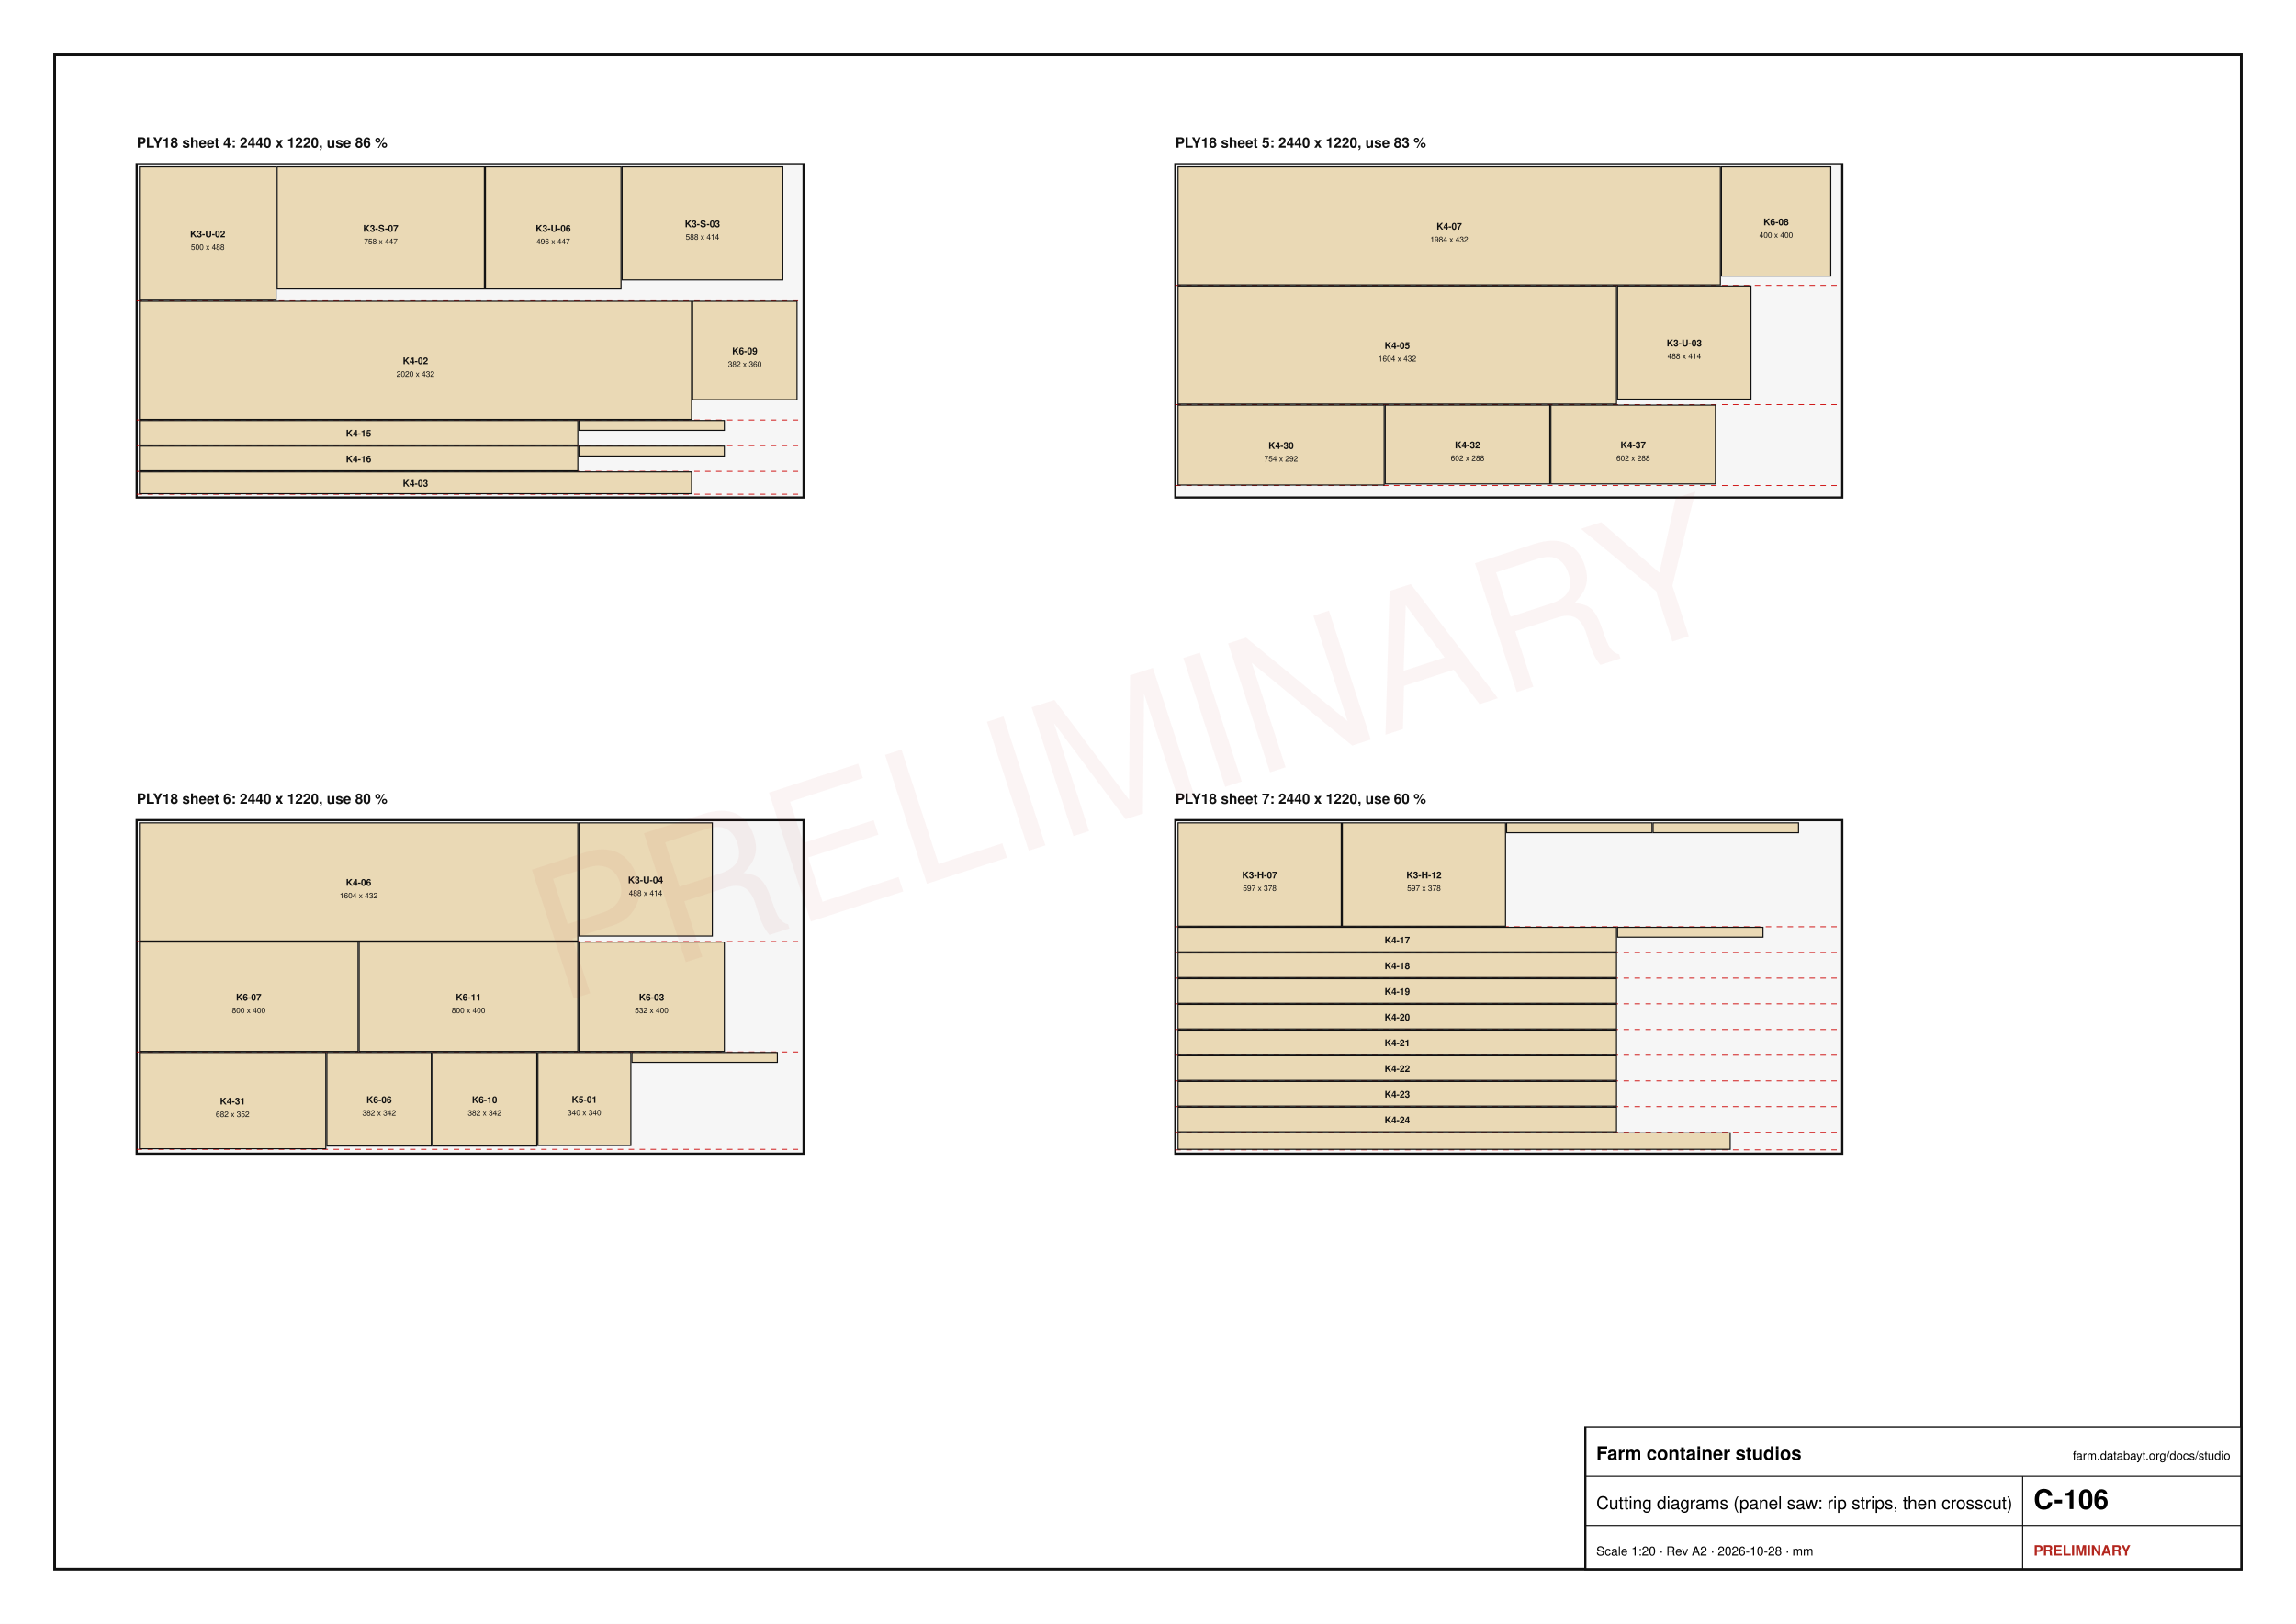
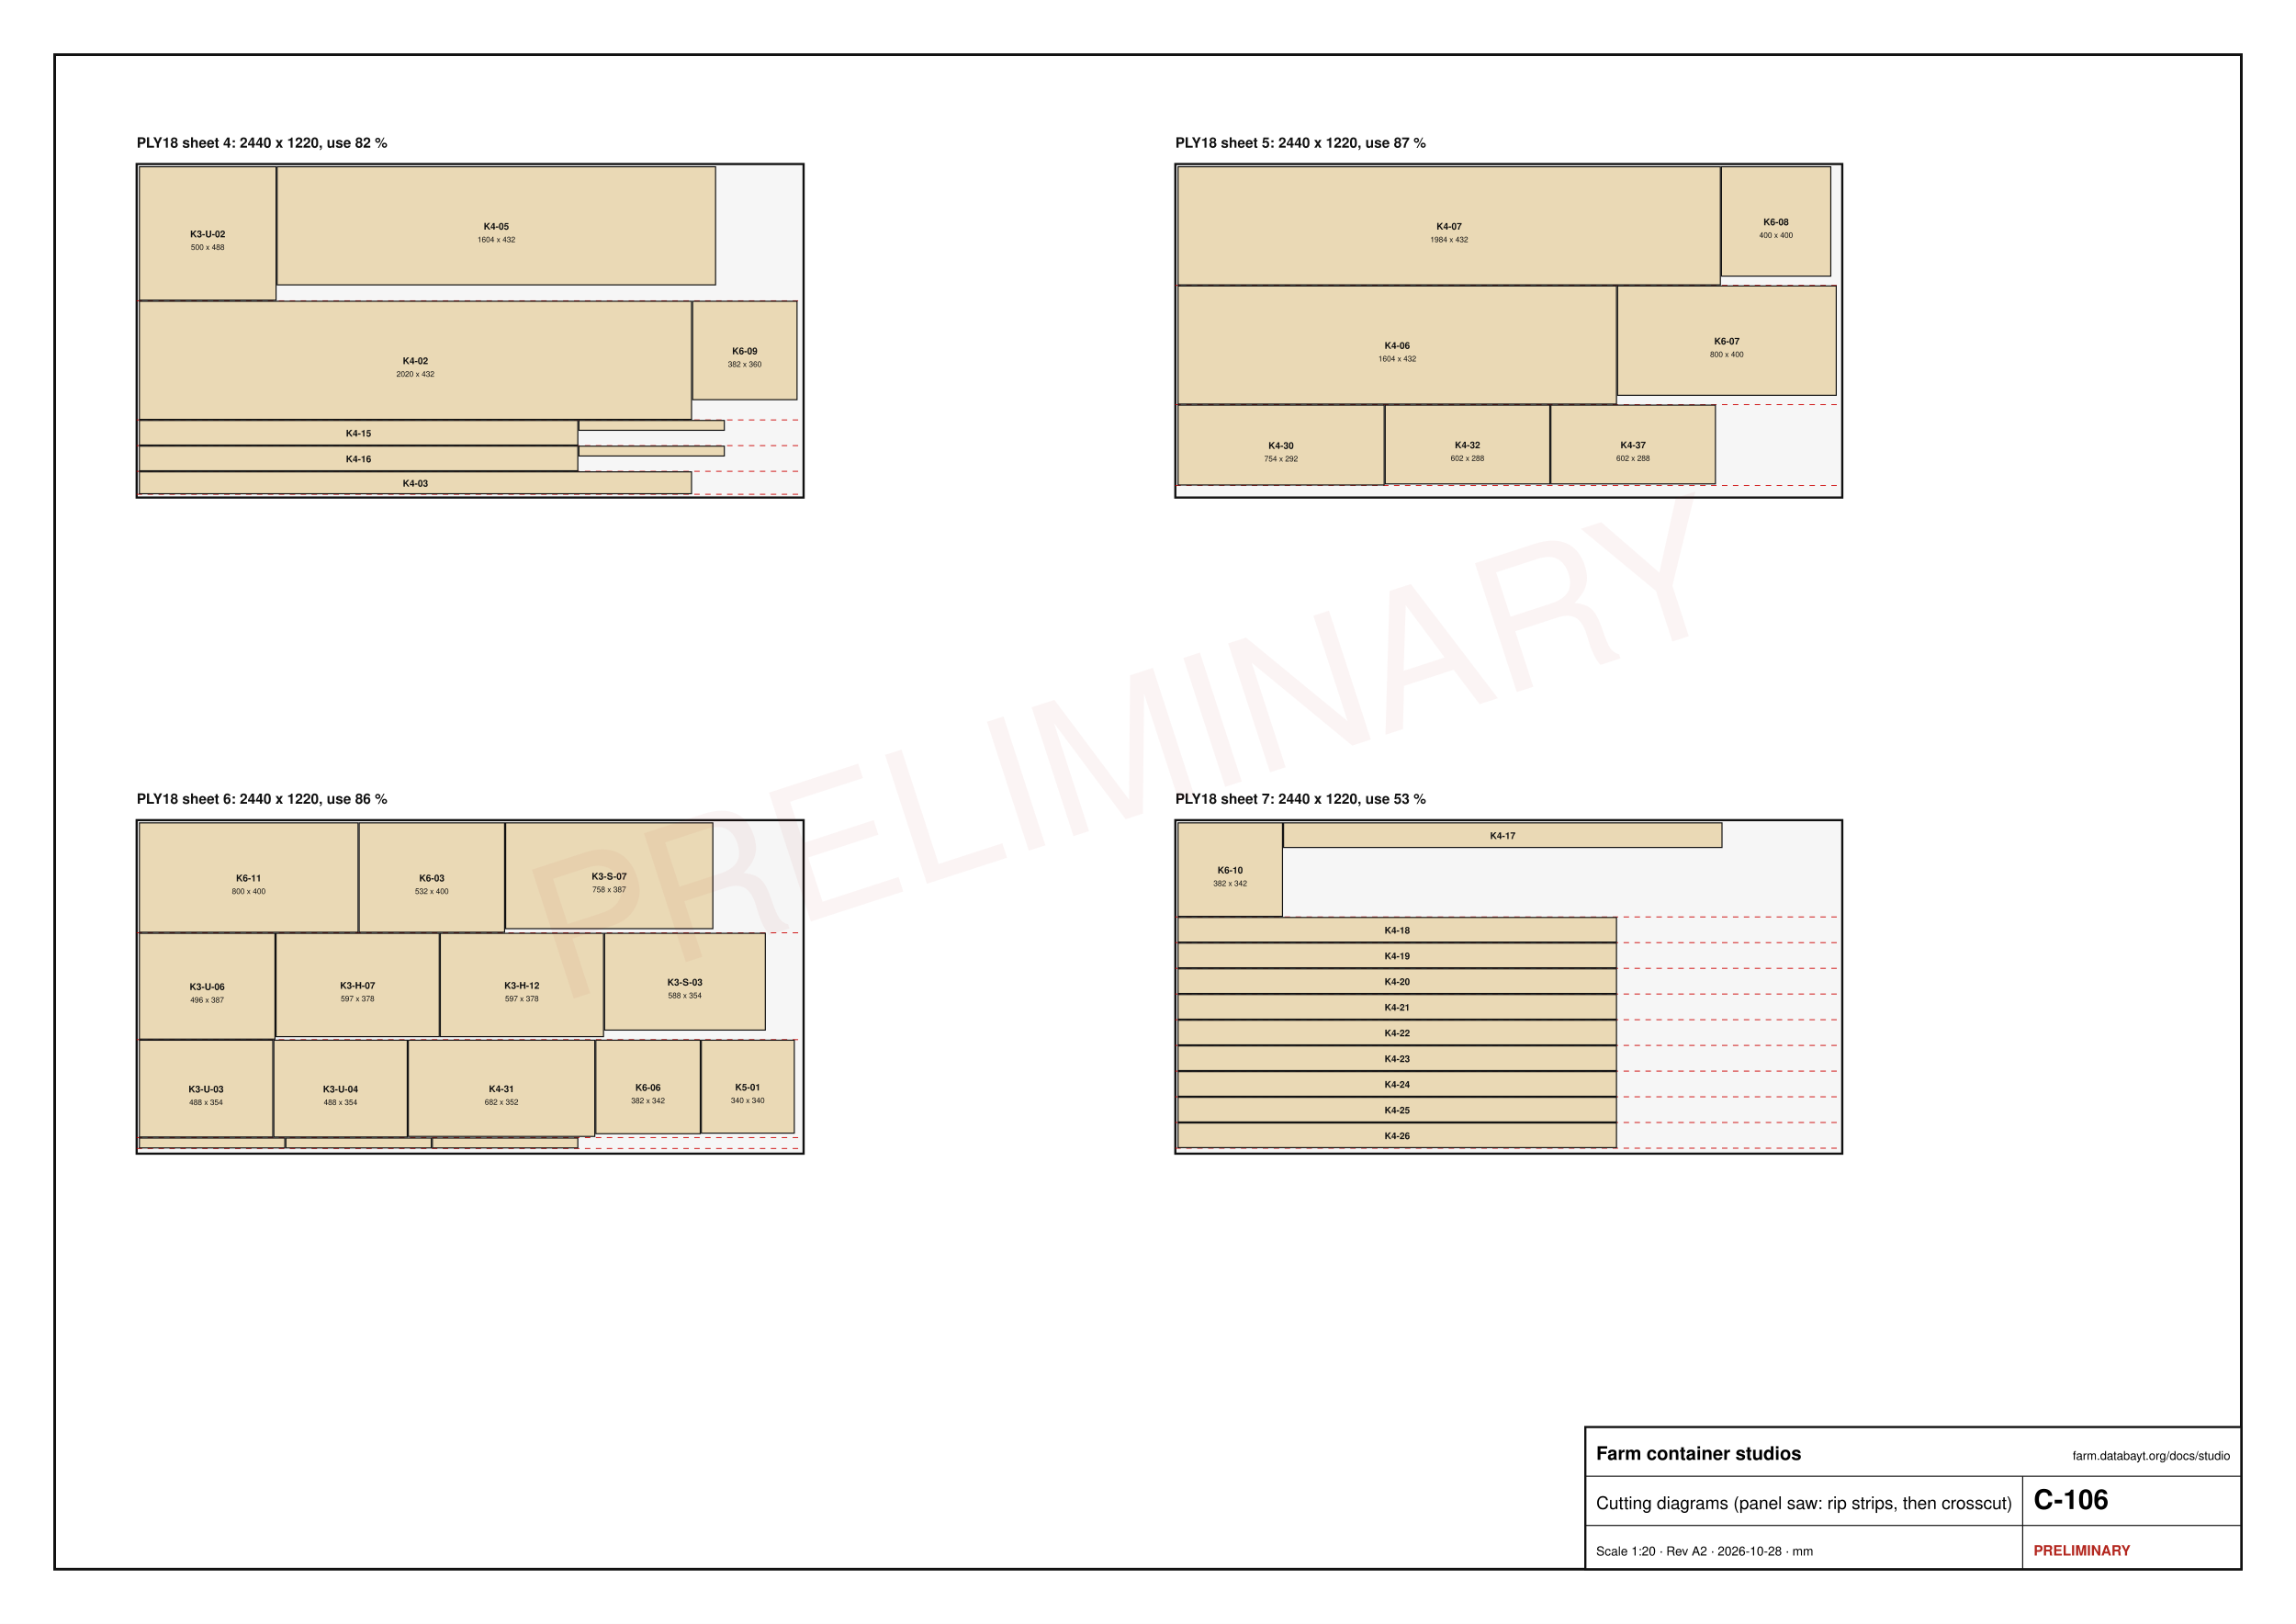
<svg xmlns="http://www.w3.org/2000/svg" width="420mm" height="297mm" viewBox="0 0 420 297" font-family="Helvetica, Arial, sans-serif">
  <rect x="0" y="0" width="420" height="297" fill="#fff" />
  <rect x="10" y="10" width="400" height="277" fill="none" stroke="#111" stroke-width="0.5" />
-   <text x="25" y="27" font-size="2.6" text-anchor="start" font-weight="bold" fill="#111">PLY18 sheet 4: 2440 x 1220, use 86 %</text>
+   <text x="25" y="27" font-size="2.6" text-anchor="start" font-weight="bold" fill="#111">PLY18 sheet 4: 2440 x 1220, use 82 %</text>
  <rect x="25" y="30" width="122" height="61" fill="#f6f6f6" stroke="#111" stroke-width="0.4" />
  <line x1="25" y1="55" x2="147" y2="55" stroke="#c00" stroke-width="0.15" stroke-dasharray="1,1" />
  <line x1="25" y1="76.8" x2="147" y2="76.8" stroke="#c00" stroke-width="0.15" stroke-dasharray="1,1" />
  <line x1="25" y1="81.5" x2="147" y2="81.5" stroke="#c00" stroke-width="0.15" stroke-dasharray="1,1" />
  <line x1="25" y1="86.2" x2="147" y2="86.2" stroke="#c00" stroke-width="0.15" stroke-dasharray="1,1" />
  <line x1="25" y1="90.4" x2="147" y2="90.4" stroke="#c00" stroke-width="0.15" stroke-dasharray="1,1" />
  <rect x="25.5" y="30.5" width="25" height="24.4" fill="#ead9b5" stroke="#111" stroke-width="0.2" />
  <text x="38" y="43.4" font-size="1.7" text-anchor="middle" font-weight="bold" fill="#111">K3-U-02</text>
  <text x="38" y="45.7" font-size="1.4" text-anchor="middle" font-weight="normal" fill="#111">500 x 488</text>
-   <rect x="50.7" y="30.5" width="37.9" height="22.35" fill="#ead9b5" stroke="#111" stroke-width="0.2" />
-   <text x="69.65" y="42.38" font-size="1.7" text-anchor="middle" font-weight="bold" fill="#111">K3-S-07</text>
-   <text x="69.65" y="44.67" font-size="1.4" text-anchor="middle" font-weight="normal" fill="#111">758 x 447</text>
-   <rect x="88.8" y="30.5" width="24.8" height="22.35" fill="#ead9b5" stroke="#111" stroke-width="0.2" />
-   <text x="101.2" y="42.38" font-size="1.7" text-anchor="middle" font-weight="bold" fill="#111">K3-U-06</text>
-   <text x="101.2" y="44.67" font-size="1.4" text-anchor="middle" font-weight="normal" fill="#111">496 x 447</text>
  <rect x="25.5" y="55.1" width="101" height="21.6" fill="#ead9b5" stroke="#111" stroke-width="0.2" />
  <text x="76" y="66.6" font-size="1.7" text-anchor="middle" font-weight="bold" fill="#111">K4-02</text>
  <text x="76" y="68.9" font-size="1.4" text-anchor="middle" font-weight="normal" fill="#111">2020 x 432</text>
-   <rect x="113.8" y="30.5" width="29.4" height="20.7" fill="#ead9b5" stroke="#111" stroke-width="0.2" />
-   <text x="128.5" y="41.55" font-size="1.7" text-anchor="middle" font-weight="bold" fill="#111">K3-S-03</text>
-   <text x="128.5" y="43.85" font-size="1.4" text-anchor="middle" font-weight="normal" fill="#111">588 x 414</text>
+   <rect x="50.7" y="30.5" width="80.2" height="21.6" fill="#ead9b5" stroke="#111" stroke-width="0.2" />
+   <text x="90.8" y="42" font-size="1.7" text-anchor="middle" font-weight="bold" fill="#111">K4-05</text>
+   <text x="90.8" y="44.3" font-size="1.4" text-anchor="middle" font-weight="normal" fill="#111">1604 x 432</text>
  <rect x="126.7" y="55.1" width="19.1" height="18" fill="#ead9b5" stroke="#111" stroke-width="0.2" />
  <text x="136.25" y="64.8" font-size="1.7" text-anchor="middle" font-weight="bold" fill="#111">K6-09</text>
  <text x="136.25" y="67.1" font-size="1.4" text-anchor="middle" font-weight="normal" fill="#111">382 x 360</text>
  <rect x="25.5" y="76.9" width="80.2" height="4.5" fill="#ead9b5" stroke="#111" stroke-width="0.2" />
  <text x="65.6" y="79.85" font-size="1.7" text-anchor="middle" font-weight="bold" fill="#111">K4-15</text>
  <rect x="25.5" y="81.6" width="80.2" height="4.5" fill="#ead9b5" stroke="#111" stroke-width="0.2" />
  <text x="65.6" y="84.55" font-size="1.7" text-anchor="middle" font-weight="bold" fill="#111">K4-16</text>
  <rect x="25.5" y="86.3" width="101" height="4" fill="#ead9b5" stroke="#111" stroke-width="0.2" />
  <text x="76" y="89" font-size="1.7" text-anchor="middle" font-weight="bold" fill="#111">K4-03</text>
  <rect x="105.9" y="76.9" width="26.6" height="1.8" fill="#ead9b5" stroke="#111" stroke-width="0.2" />
  <rect x="105.9" y="81.6" width="26.6" height="1.8" fill="#ead9b5" stroke="#111" stroke-width="0.2" />
-   <text x="215" y="27" font-size="2.6" text-anchor="start" font-weight="bold" fill="#111">PLY18 sheet 5: 2440 x 1220, use 83 %</text>
+   <text x="215" y="27" font-size="2.6" text-anchor="start" font-weight="bold" fill="#111">PLY18 sheet 5: 2440 x 1220, use 87 %</text>
  <rect x="215" y="30" width="122" height="61" fill="#f6f6f6" stroke="#111" stroke-width="0.4" />
  <line x1="215" y1="52.2" x2="337" y2="52.2" stroke="#c00" stroke-width="0.15" stroke-dasharray="1,1" />
  <line x1="215" y1="74" x2="337" y2="74" stroke="#c00" stroke-width="0.15" stroke-dasharray="1,1" />
  <line x1="215" y1="88.8" x2="337" y2="88.8" stroke="#c00" stroke-width="0.15" stroke-dasharray="1,1" />
  <rect x="215.5" y="30.5" width="99.2" height="21.6" fill="#ead9b5" stroke="#111" stroke-width="0.2" />
  <text x="265.1" y="42" font-size="1.7" text-anchor="middle" font-weight="bold" fill="#111">K4-07</text>
  <text x="265.1" y="44.3" font-size="1.4" text-anchor="middle" font-weight="normal" fill="#111">1984 x 432</text>
  <rect x="215.5" y="52.3" width="80.2" height="21.6" fill="#ead9b5" stroke="#111" stroke-width="0.2" />
-   <text x="255.6" y="63.8" font-size="1.7" text-anchor="middle" font-weight="bold" fill="#111">K4-05</text>
+   <text x="255.6" y="63.8" font-size="1.7" text-anchor="middle" font-weight="bold" fill="#111">K4-06</text>
  <text x="255.6" y="66.1" font-size="1.4" text-anchor="middle" font-weight="normal" fill="#111">1604 x 432</text>
-   <rect x="295.9" y="52.3" width="24.4" height="20.7" fill="#ead9b5" stroke="#111" stroke-width="0.2" />
-   <text x="308.1" y="63.35" font-size="1.7" text-anchor="middle" font-weight="bold" fill="#111">K3-U-03</text>
-   <text x="308.1" y="65.65" font-size="1.4" text-anchor="middle" font-weight="normal" fill="#111">488 x 414</text>
+   <rect x="295.9" y="52.3" width="40" height="20" fill="#ead9b5" stroke="#111" stroke-width="0.2" />
+   <text x="315.9" y="63" font-size="1.7" text-anchor="middle" font-weight="bold" fill="#111">K6-07</text>
+   <text x="315.9" y="65.3" font-size="1.4" text-anchor="middle" font-weight="normal" fill="#111">800 x 400</text>
  <rect x="314.9" y="30.5" width="20" height="20" fill="#ead9b5" stroke="#111" stroke-width="0.2" />
  <text x="324.9" y="41.2" font-size="1.7" text-anchor="middle" font-weight="bold" fill="#111">K6-08</text>
  <text x="324.9" y="43.5" font-size="1.4" text-anchor="middle" font-weight="normal" fill="#111">400 x 400</text>
  <rect x="215.5" y="74.1" width="37.7" height="14.6" fill="#ead9b5" stroke="#111" stroke-width="0.2" />
  <text x="234.35" y="82.1" font-size="1.7" text-anchor="middle" font-weight="bold" fill="#111">K4-30</text>
  <text x="234.35" y="84.4" font-size="1.4" text-anchor="middle" font-weight="normal" fill="#111">754 x 292</text>
  <rect x="253.4" y="74.1" width="30.1" height="14.4" fill="#ead9b5" stroke="#111" stroke-width="0.2" />
  <text x="268.45" y="82" font-size="1.7" text-anchor="middle" font-weight="bold" fill="#111">K4-32</text>
  <text x="268.45" y="84.3" font-size="1.4" text-anchor="middle" font-weight="normal" fill="#111">602 x 288</text>
  <rect x="283.7" y="74.1" width="30.1" height="14.4" fill="#ead9b5" stroke="#111" stroke-width="0.2" />
  <text x="298.75" y="82" font-size="1.7" text-anchor="middle" font-weight="bold" fill="#111">K4-37</text>
  <text x="298.75" y="84.3" font-size="1.4" text-anchor="middle" font-weight="normal" fill="#111">602 x 288</text>
-   <text x="25" y="147" font-size="2.6" text-anchor="start" font-weight="bold" fill="#111">PLY18 sheet 6: 2440 x 1220, use 80 %</text>
+   <text x="25" y="147" font-size="2.6" text-anchor="start" font-weight="bold" fill="#111">PLY18 sheet 6: 2440 x 1220, use 86 %</text>
  <rect x="25" y="150" width="122" height="61" fill="#f6f6f6" stroke="#111" stroke-width="0.4" />
-   <line x1="25" y1="172.2" x2="147" y2="172.2" stroke="#c00" stroke-width="0.15" stroke-dasharray="1,1" />
-   <line x1="25" y1="192.4" x2="147" y2="192.4" stroke="#c00" stroke-width="0.15" stroke-dasharray="1,1" />
-   <line x1="25" y1="210.2" x2="147" y2="210.2" stroke="#c00" stroke-width="0.15" stroke-dasharray="1,1" />
-   <rect x="25.5" y="150.5" width="80.2" height="21.6" fill="#ead9b5" stroke="#111" stroke-width="0.2" />
-   <text x="65.6" y="162" font-size="1.7" text-anchor="middle" font-weight="bold" fill="#111">K4-06</text>
-   <text x="65.6" y="164.3" font-size="1.4" text-anchor="middle" font-weight="normal" fill="#111">1604 x 432</text>
-   <rect x="105.9" y="150.5" width="24.4" height="20.7" fill="#ead9b5" stroke="#111" stroke-width="0.2" />
-   <text x="118.1" y="161.55" font-size="1.7" text-anchor="middle" font-weight="bold" fill="#111">K3-U-04</text>
-   <text x="118.1" y="163.85" font-size="1.4" text-anchor="middle" font-weight="normal" fill="#111">488 x 414</text>
-   <rect x="25.5" y="172.3" width="40" height="20" fill="#ead9b5" stroke="#111" stroke-width="0.2" />
-   <text x="45.5" y="183" font-size="1.7" text-anchor="middle" font-weight="bold" fill="#111">K6-07</text>
-   <text x="45.5" y="185.3" font-size="1.4" text-anchor="middle" font-weight="normal" fill="#111">800 x 400</text>
-   <rect x="65.7" y="172.3" width="40" height="20" fill="#ead9b5" stroke="#111" stroke-width="0.2" />
-   <text x="85.7" y="183" font-size="1.7" text-anchor="middle" font-weight="bold" fill="#111">K6-11</text>
-   <text x="85.7" y="185.3" font-size="1.4" text-anchor="middle" font-weight="normal" fill="#111">800 x 400</text>
-   <rect x="105.9" y="172.3" width="26.6" height="20" fill="#ead9b5" stroke="#111" stroke-width="0.2" />
-   <text x="119.2" y="183" font-size="1.7" text-anchor="middle" font-weight="bold" fill="#111">K6-03</text>
-   <text x="119.2" y="185.3" font-size="1.4" text-anchor="middle" font-weight="normal" fill="#111">532 x 400</text>
-   <rect x="25.5" y="192.5" width="34.1" height="17.6" fill="#ead9b5" stroke="#111" stroke-width="0.2" />
-   <text x="42.55" y="202" font-size="1.7" text-anchor="middle" font-weight="bold" fill="#111">K4-31</text>
-   <text x="42.55" y="204.3" font-size="1.4" text-anchor="middle" font-weight="normal" fill="#111">682 x 352</text>
-   <rect x="59.8" y="192.5" width="19.1" height="17.1" fill="#ead9b5" stroke="#111" stroke-width="0.2" />
-   <text x="69.35" y="201.75" font-size="1.7" text-anchor="middle" font-weight="bold" fill="#111">K6-06</text>
-   <text x="69.35" y="204.05" font-size="1.4" text-anchor="middle" font-weight="normal" fill="#111">382 x 342</text>
-   <rect x="79.1" y="192.5" width="19.1" height="17.1" fill="#ead9b5" stroke="#111" stroke-width="0.2" />
-   <text x="88.65" y="201.75" font-size="1.7" text-anchor="middle" font-weight="bold" fill="#111">K6-10</text>
-   <text x="88.65" y="204.05" font-size="1.4" text-anchor="middle" font-weight="normal" fill="#111">382 x 342</text>
-   <rect x="98.4" y="192.5" width="17" height="17" fill="#ead9b5" stroke="#111" stroke-width="0.2" />
-   <text x="106.9" y="201.7" font-size="1.7" text-anchor="middle" font-weight="bold" fill="#111">K5-01</text>
-   <text x="106.9" y="204" font-size="1.4" text-anchor="middle" font-weight="normal" fill="#111">340 x 340</text>
-   <rect x="115.6" y="192.5" width="26.6" height="1.8" fill="#ead9b5" stroke="#111" stroke-width="0.2" />
-   <text x="215" y="147" font-size="2.6" text-anchor="start" font-weight="bold" fill="#111">PLY18 sheet 7: 2440 x 1220, use 60 %</text>
+   <line x1="25" y1="170.6" x2="147" y2="170.6" stroke="#c00" stroke-width="0.15" stroke-dasharray="1,1" />
+   <line x1="25" y1="190.15" x2="147" y2="190.15" stroke="#c00" stroke-width="0.15" stroke-dasharray="1,1" />
+   <line x1="25" y1="208.05" x2="147" y2="208.05" stroke="#c00" stroke-width="0.15" stroke-dasharray="1,1" />
+   <line x1="25" y1="210.05" x2="147" y2="210.05" stroke="#c00" stroke-width="0.15" stroke-dasharray="1,1" />
+   <rect x="25.5" y="150.5" width="40" height="20" fill="#ead9b5" stroke="#111" stroke-width="0.2" />
+   <text x="45.5" y="161.2" font-size="1.7" text-anchor="middle" font-weight="bold" fill="#111">K6-11</text>
+   <text x="45.5" y="163.5" font-size="1.4" text-anchor="middle" font-weight="normal" fill="#111">800 x 400</text>
+   <rect x="65.7" y="150.5" width="26.6" height="20" fill="#ead9b5" stroke="#111" stroke-width="0.2" />
+   <text x="79" y="161.2" font-size="1.7" text-anchor="middle" font-weight="bold" fill="#111">K6-03</text>
+   <text x="79" y="163.5" font-size="1.4" text-anchor="middle" font-weight="normal" fill="#111">532 x 400</text>
+   <rect x="92.5" y="150.5" width="37.9" height="19.35" fill="#ead9b5" stroke="#111" stroke-width="0.2" />
+   <text x="111.45" y="160.88" font-size="1.7" text-anchor="middle" font-weight="bold" fill="#111">K3-S-07</text>
+   <text x="111.45" y="163.18" font-size="1.4" text-anchor="middle" font-weight="normal" fill="#111">758 x 387</text>
+   <rect x="25.5" y="170.7" width="24.8" height="19.35" fill="#ead9b5" stroke="#111" stroke-width="0.2" />
+   <text x="37.9" y="181.07" font-size="1.7" text-anchor="middle" font-weight="bold" fill="#111">K3-U-06</text>
+   <text x="37.9" y="183.38" font-size="1.4" text-anchor="middle" font-weight="normal" fill="#111">496 x 387</text>
+   <rect x="50.5" y="170.7" width="29.85" height="18.9" fill="#ead9b5" stroke="#111" stroke-width="0.2" />
+   <text x="65.42" y="180.85" font-size="1.7" text-anchor="middle" font-weight="bold" fill="#111">K3-H-07</text>
+   <text x="65.42" y="183.15" font-size="1.4" text-anchor="middle" font-weight="normal" fill="#111">597 x 378</text>
+   <rect x="80.55" y="170.7" width="29.85" height="18.9" fill="#ead9b5" stroke="#111" stroke-width="0.2" />
+   <text x="95.47" y="180.85" font-size="1.7" text-anchor="middle" font-weight="bold" fill="#111">K3-H-12</text>
+   <text x="95.47" y="183.15" font-size="1.4" text-anchor="middle" font-weight="normal" fill="#111">597 x 378</text>
+   <rect x="110.6" y="170.7" width="29.4" height="17.7" fill="#ead9b5" stroke="#111" stroke-width="0.2" />
+   <text x="125.3" y="180.25" font-size="1.7" text-anchor="middle" font-weight="bold" fill="#111">K3-S-03</text>
+   <text x="125.3" y="182.55" font-size="1.4" text-anchor="middle" font-weight="normal" fill="#111">588 x 354</text>
+   <rect x="25.5" y="190.25" width="24.4" height="17.7" fill="#ead9b5" stroke="#111" stroke-width="0.2" />
+   <text x="37.7" y="199.8" font-size="1.7" text-anchor="middle" font-weight="bold" fill="#111">K3-U-03</text>
+   <text x="37.7" y="202.1" font-size="1.4" text-anchor="middle" font-weight="normal" fill="#111">488 x 354</text>
+   <rect x="50.1" y="190.25" width="24.4" height="17.7" fill="#ead9b5" stroke="#111" stroke-width="0.2" />
+   <text x="62.3" y="199.8" font-size="1.7" text-anchor="middle" font-weight="bold" fill="#111">K3-U-04</text>
+   <text x="62.3" y="202.1" font-size="1.4" text-anchor="middle" font-weight="normal" fill="#111">488 x 354</text>
+   <rect x="74.7" y="190.25" width="34.1" height="17.6" fill="#ead9b5" stroke="#111" stroke-width="0.2" />
+   <text x="91.75" y="199.75" font-size="1.7" text-anchor="middle" font-weight="bold" fill="#111">K4-31</text>
+   <text x="91.75" y="202.05" font-size="1.4" text-anchor="middle" font-weight="normal" fill="#111">682 x 352</text>
+   <rect x="109" y="190.25" width="19.1" height="17.1" fill="#ead9b5" stroke="#111" stroke-width="0.2" />
+   <text x="118.55" y="199.5" font-size="1.7" text-anchor="middle" font-weight="bold" fill="#111">K6-06</text>
+   <text x="118.55" y="201.8" font-size="1.4" text-anchor="middle" font-weight="normal" fill="#111">382 x 342</text>
+   <rect x="128.3" y="190.25" width="17" height="17" fill="#ead9b5" stroke="#111" stroke-width="0.2" />
+   <text x="136.8" y="199.45" font-size="1.7" text-anchor="middle" font-weight="bold" fill="#111">K5-01</text>
+   <text x="136.8" y="201.75" font-size="1.4" text-anchor="middle" font-weight="normal" fill="#111">340 x 340</text>
+   <rect x="25.5" y="208.15" width="26.6" height="1.8" fill="#ead9b5" stroke="#111" stroke-width="0.2" />
+   <rect x="52.3" y="208.15" width="26.6" height="1.8" fill="#ead9b5" stroke="#111" stroke-width="0.2" />
+   <rect x="79.1" y="208.15" width="26.6" height="1.8" fill="#ead9b5" stroke="#111" stroke-width="0.2" />
+   <text x="215" y="147" font-size="2.6" text-anchor="start" font-weight="bold" fill="#111">PLY18 sheet 7: 2440 x 1220, use 53 %</text>
  <rect x="215" y="150" width="122" height="61" fill="#f6f6f6" stroke="#111" stroke-width="0.4" />
-   <line x1="215" y1="169.5" x2="337" y2="169.5" stroke="#c00" stroke-width="0.15" stroke-dasharray="1,1" />
-   <line x1="215" y1="174.2" x2="337" y2="174.2" stroke="#c00" stroke-width="0.15" stroke-dasharray="1,1" />
-   <line x1="215" y1="178.9" x2="337" y2="178.9" stroke="#c00" stroke-width="0.15" stroke-dasharray="1,1" />
-   <line x1="215" y1="183.6" x2="337" y2="183.6" stroke="#c00" stroke-width="0.15" stroke-dasharray="1,1" />
-   <line x1="215" y1="188.3" x2="337" y2="188.3" stroke="#c00" stroke-width="0.15" stroke-dasharray="1,1" />
-   <line x1="215" y1="193" x2="337" y2="193" stroke="#c00" stroke-width="0.15" stroke-dasharray="1,1" />
-   <line x1="215" y1="197.7" x2="337" y2="197.7" stroke="#c00" stroke-width="0.15" stroke-dasharray="1,1" />
-   <line x1="215" y1="202.4" x2="337" y2="202.4" stroke="#c00" stroke-width="0.15" stroke-dasharray="1,1" />
-   <line x1="215" y1="207.1" x2="337" y2="207.1" stroke="#c00" stroke-width="0.15" stroke-dasharray="1,1" />
-   <line x1="215" y1="210.3" x2="337" y2="210.3" stroke="#c00" stroke-width="0.15" stroke-dasharray="1,1" />
-   <rect x="215.5" y="150.5" width="29.85" height="18.9" fill="#ead9b5" stroke="#111" stroke-width="0.2" />
-   <text x="230.43" y="160.65" font-size="1.7" text-anchor="middle" font-weight="bold" fill="#111">K3-H-07</text>
-   <text x="230.43" y="162.95" font-size="1.4" text-anchor="middle" font-weight="normal" fill="#111">597 x 378</text>
-   <rect x="245.55" y="150.5" width="29.85" height="18.9" fill="#ead9b5" stroke="#111" stroke-width="0.2" />
-   <text x="260.48" y="160.65" font-size="1.7" text-anchor="middle" font-weight="bold" fill="#111">K3-H-12</text>
-   <text x="260.48" y="162.95" font-size="1.4" text-anchor="middle" font-weight="normal" fill="#111">597 x 378</text>
-   <rect x="215.5" y="169.6" width="80.2" height="4.5" fill="#ead9b5" stroke="#111" stroke-width="0.2" />
-   <text x="255.6" y="172.55" font-size="1.7" text-anchor="middle" font-weight="bold" fill="#111">K4-17</text>
-   <rect x="215.5" y="174.3" width="80.2" height="4.5" fill="#ead9b5" stroke="#111" stroke-width="0.2" />
-   <text x="255.6" y="177.25" font-size="1.7" text-anchor="middle" font-weight="bold" fill="#111">K4-18</text>
-   <rect x="215.5" y="179" width="80.2" height="4.5" fill="#ead9b5" stroke="#111" stroke-width="0.2" />
-   <text x="255.6" y="181.95" font-size="1.7" text-anchor="middle" font-weight="bold" fill="#111">K4-19</text>
-   <rect x="215.5" y="183.7" width="80.2" height="4.5" fill="#ead9b5" stroke="#111" stroke-width="0.2" />
-   <text x="255.6" y="186.65" font-size="1.7" text-anchor="middle" font-weight="bold" fill="#111">K4-20</text>
-   <rect x="215.5" y="188.4" width="80.2" height="4.5" fill="#ead9b5" stroke="#111" stroke-width="0.2" />
-   <text x="255.6" y="191.35" font-size="1.7" text-anchor="middle" font-weight="bold" fill="#111">K4-21</text>
-   <rect x="215.5" y="193.1" width="80.2" height="4.5" fill="#ead9b5" stroke="#111" stroke-width="0.2" />
-   <text x="255.6" y="196.05" font-size="1.7" text-anchor="middle" font-weight="bold" fill="#111">K4-22</text>
-   <rect x="215.5" y="197.8" width="80.2" height="4.5" fill="#ead9b5" stroke="#111" stroke-width="0.2" />
-   <text x="255.6" y="200.75" font-size="1.7" text-anchor="middle" font-weight="bold" fill="#111">K4-23</text>
-   <rect x="215.5" y="202.5" width="80.2" height="4.5" fill="#ead9b5" stroke="#111" stroke-width="0.2" />
-   <text x="255.6" y="205.45" font-size="1.7" text-anchor="middle" font-weight="bold" fill="#111">K4-24</text>
-   <rect x="215.5" y="207.2" width="101" height="3" fill="#ead9b5" stroke="#111" stroke-width="0.2" />
-   <rect x="275.6" y="150.5" width="26.6" height="1.8" fill="#ead9b5" stroke="#111" stroke-width="0.2" />
-   <rect x="302.4" y="150.5" width="26.6" height="1.8" fill="#ead9b5" stroke="#111" stroke-width="0.2" />
-   <rect x="295.9" y="169.6" width="26.6" height="1.8" fill="#ead9b5" stroke="#111" stroke-width="0.2" />
+   <line x1="215" y1="167.7" x2="337" y2="167.7" stroke="#c00" stroke-width="0.15" stroke-dasharray="1,1" />
+   <line x1="215" y1="172.4" x2="337" y2="172.4" stroke="#c00" stroke-width="0.15" stroke-dasharray="1,1" />
+   <line x1="215" y1="177.1" x2="337" y2="177.1" stroke="#c00" stroke-width="0.15" stroke-dasharray="1,1" />
+   <line x1="215" y1="181.8" x2="337" y2="181.8" stroke="#c00" stroke-width="0.15" stroke-dasharray="1,1" />
+   <line x1="215" y1="186.5" x2="337" y2="186.5" stroke="#c00" stroke-width="0.15" stroke-dasharray="1,1" />
+   <line x1="215" y1="191.2" x2="337" y2="191.2" stroke="#c00" stroke-width="0.15" stroke-dasharray="1,1" />
+   <line x1="215" y1="195.9" x2="337" y2="195.9" stroke="#c00" stroke-width="0.15" stroke-dasharray="1,1" />
+   <line x1="215" y1="200.6" x2="337" y2="200.6" stroke="#c00" stroke-width="0.15" stroke-dasharray="1,1" />
+   <line x1="215" y1="205.3" x2="337" y2="205.3" stroke="#c00" stroke-width="0.15" stroke-dasharray="1,1" />
+   <line x1="215" y1="210" x2="337" y2="210" stroke="#c00" stroke-width="0.15" stroke-dasharray="1,1" />
+   <rect x="215.5" y="150.5" width="19.1" height="17.1" fill="#ead9b5" stroke="#111" stroke-width="0.2" />
+   <text x="225.05" y="159.75" font-size="1.7" text-anchor="middle" font-weight="bold" fill="#111">K6-10</text>
+   <text x="225.05" y="162.05" font-size="1.4" text-anchor="middle" font-weight="normal" fill="#111">382 x 342</text>
+   <rect x="234.8" y="150.5" width="80.2" height="4.5" fill="#ead9b5" stroke="#111" stroke-width="0.2" />
+   <text x="274.9" y="153.45" font-size="1.7" text-anchor="middle" font-weight="bold" fill="#111">K4-17</text>
+   <rect x="215.5" y="167.8" width="80.2" height="4.5" fill="#ead9b5" stroke="#111" stroke-width="0.2" />
+   <text x="255.6" y="170.75" font-size="1.7" text-anchor="middle" font-weight="bold" fill="#111">K4-18</text>
+   <rect x="215.5" y="172.5" width="80.2" height="4.5" fill="#ead9b5" stroke="#111" stroke-width="0.2" />
+   <text x="255.6" y="175.45" font-size="1.7" text-anchor="middle" font-weight="bold" fill="#111">K4-19</text>
+   <rect x="215.5" y="177.2" width="80.2" height="4.5" fill="#ead9b5" stroke="#111" stroke-width="0.2" />
+   <text x="255.6" y="180.15" font-size="1.7" text-anchor="middle" font-weight="bold" fill="#111">K4-20</text>
+   <rect x="215.5" y="181.9" width="80.2" height="4.5" fill="#ead9b5" stroke="#111" stroke-width="0.2" />
+   <text x="255.6" y="184.85" font-size="1.7" text-anchor="middle" font-weight="bold" fill="#111">K4-21</text>
+   <rect x="215.5" y="186.6" width="80.2" height="4.5" fill="#ead9b5" stroke="#111" stroke-width="0.2" />
+   <text x="255.6" y="189.55" font-size="1.7" text-anchor="middle" font-weight="bold" fill="#111">K4-22</text>
+   <rect x="215.5" y="191.3" width="80.2" height="4.5" fill="#ead9b5" stroke="#111" stroke-width="0.2" />
+   <text x="255.6" y="194.25" font-size="1.7" text-anchor="middle" font-weight="bold" fill="#111">K4-23</text>
+   <rect x="215.5" y="196" width="80.2" height="4.5" fill="#ead9b5" stroke="#111" stroke-width="0.2" />
+   <text x="255.6" y="198.95" font-size="1.7" text-anchor="middle" font-weight="bold" fill="#111">K4-24</text>
+   <rect x="215.5" y="200.7" width="80.2" height="4.5" fill="#ead9b5" stroke="#111" stroke-width="0.2" />
+   <text x="255.6" y="203.65" font-size="1.7" text-anchor="middle" font-weight="bold" fill="#111">K4-25</text>
+   <rect x="215.5" y="205.4" width="80.2" height="4.5" fill="#ead9b5" stroke="#111" stroke-width="0.2" />
+   <text x="255.6" y="208.35" font-size="1.7" text-anchor="middle" font-weight="bold" fill="#111">K4-26</text>
  <rect x="290" y="261" width="120" height="26" fill="#fff" stroke="#111" stroke-width="0.4" />
  <line x1="290" y1="270" x2="410" y2="270" stroke="#111" stroke-width="0.2" />
  <line x1="290" y1="279" x2="410" y2="279" stroke="#111" stroke-width="0.2" />
  <line x1="370" y1="270" x2="370" y2="287" stroke="#111" stroke-width="0.2" />
  <text x="292" y="267" font-size="3.4" font-weight="bold">Farm container studios</text>
  <text x="408" y="267" font-size="2.2" text-anchor="end">farm.databayt.org/docs/studio</text>
  <text x="292" y="276" font-size="3.2">Cutting diagrams (panel saw: rip strips, then crosscut)</text>
  <text x="372" y="276" font-size="5" font-weight="bold">C-106</text>
  <text x="292" y="284.5" font-size="2.3">Scale 1:20 · Rev A2 · 2026-10-28 · mm</text>
  <text x="372" y="284.5" font-size="2.6" font-weight="bold" fill="#b3261e">PRELIMINARY</text>
  <text x="210.0" y="148.5" font-size="34" fill="#b3261e" fill-opacity="0.05" text-anchor="middle" transform="rotate(-18 210.0 148.5)">PRELIMINARY</text>
</svg>
